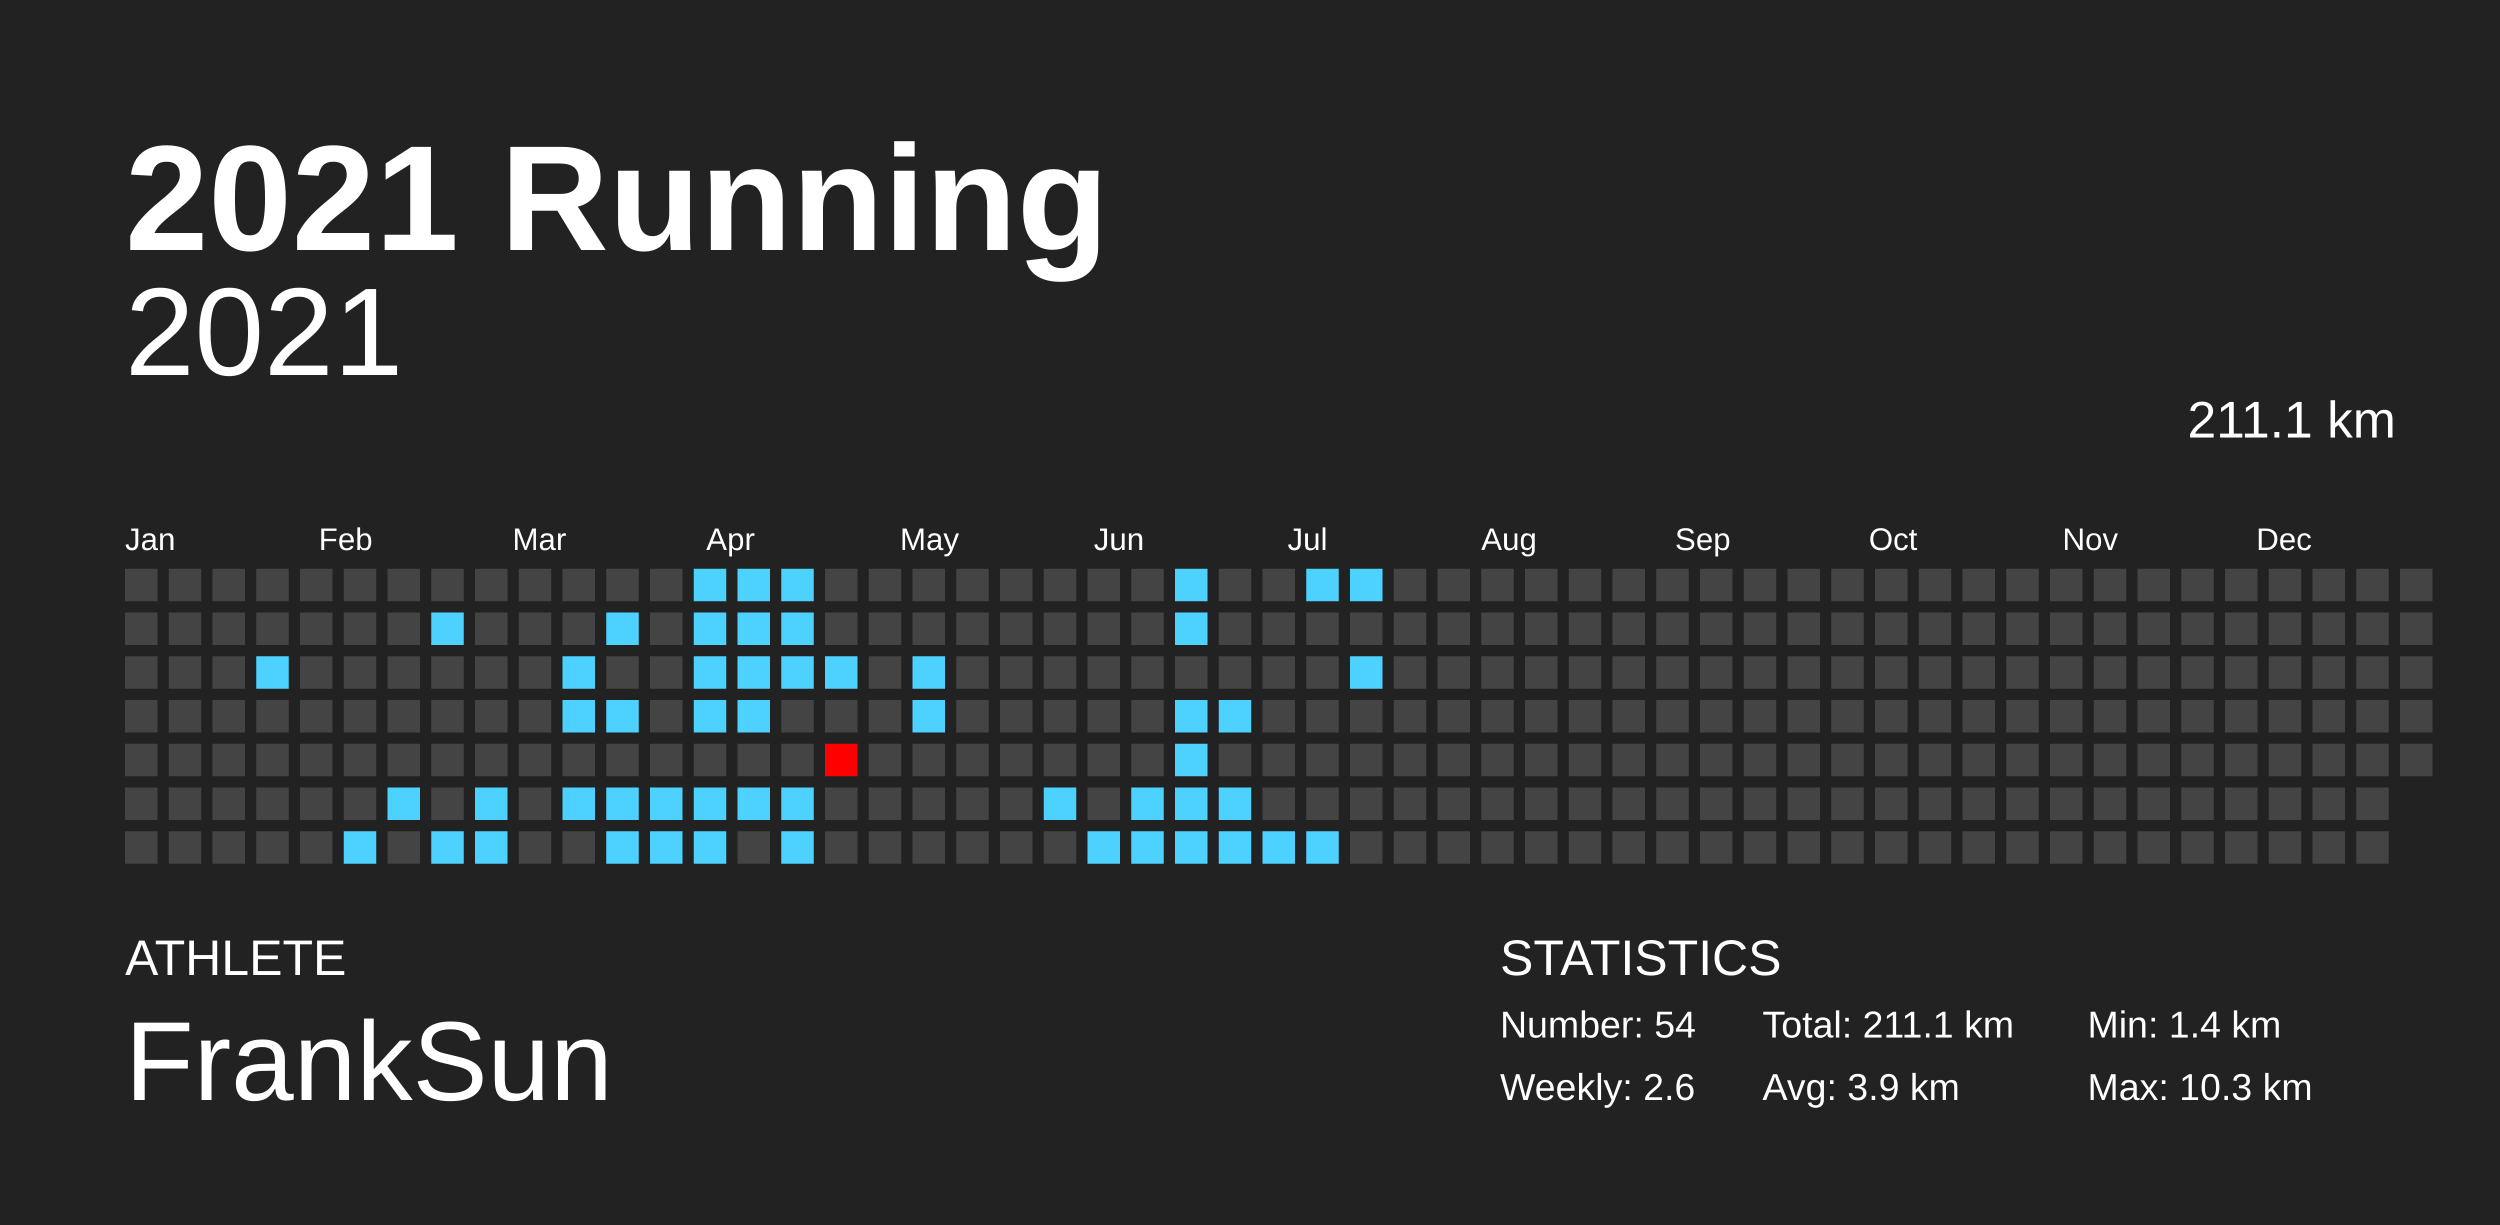
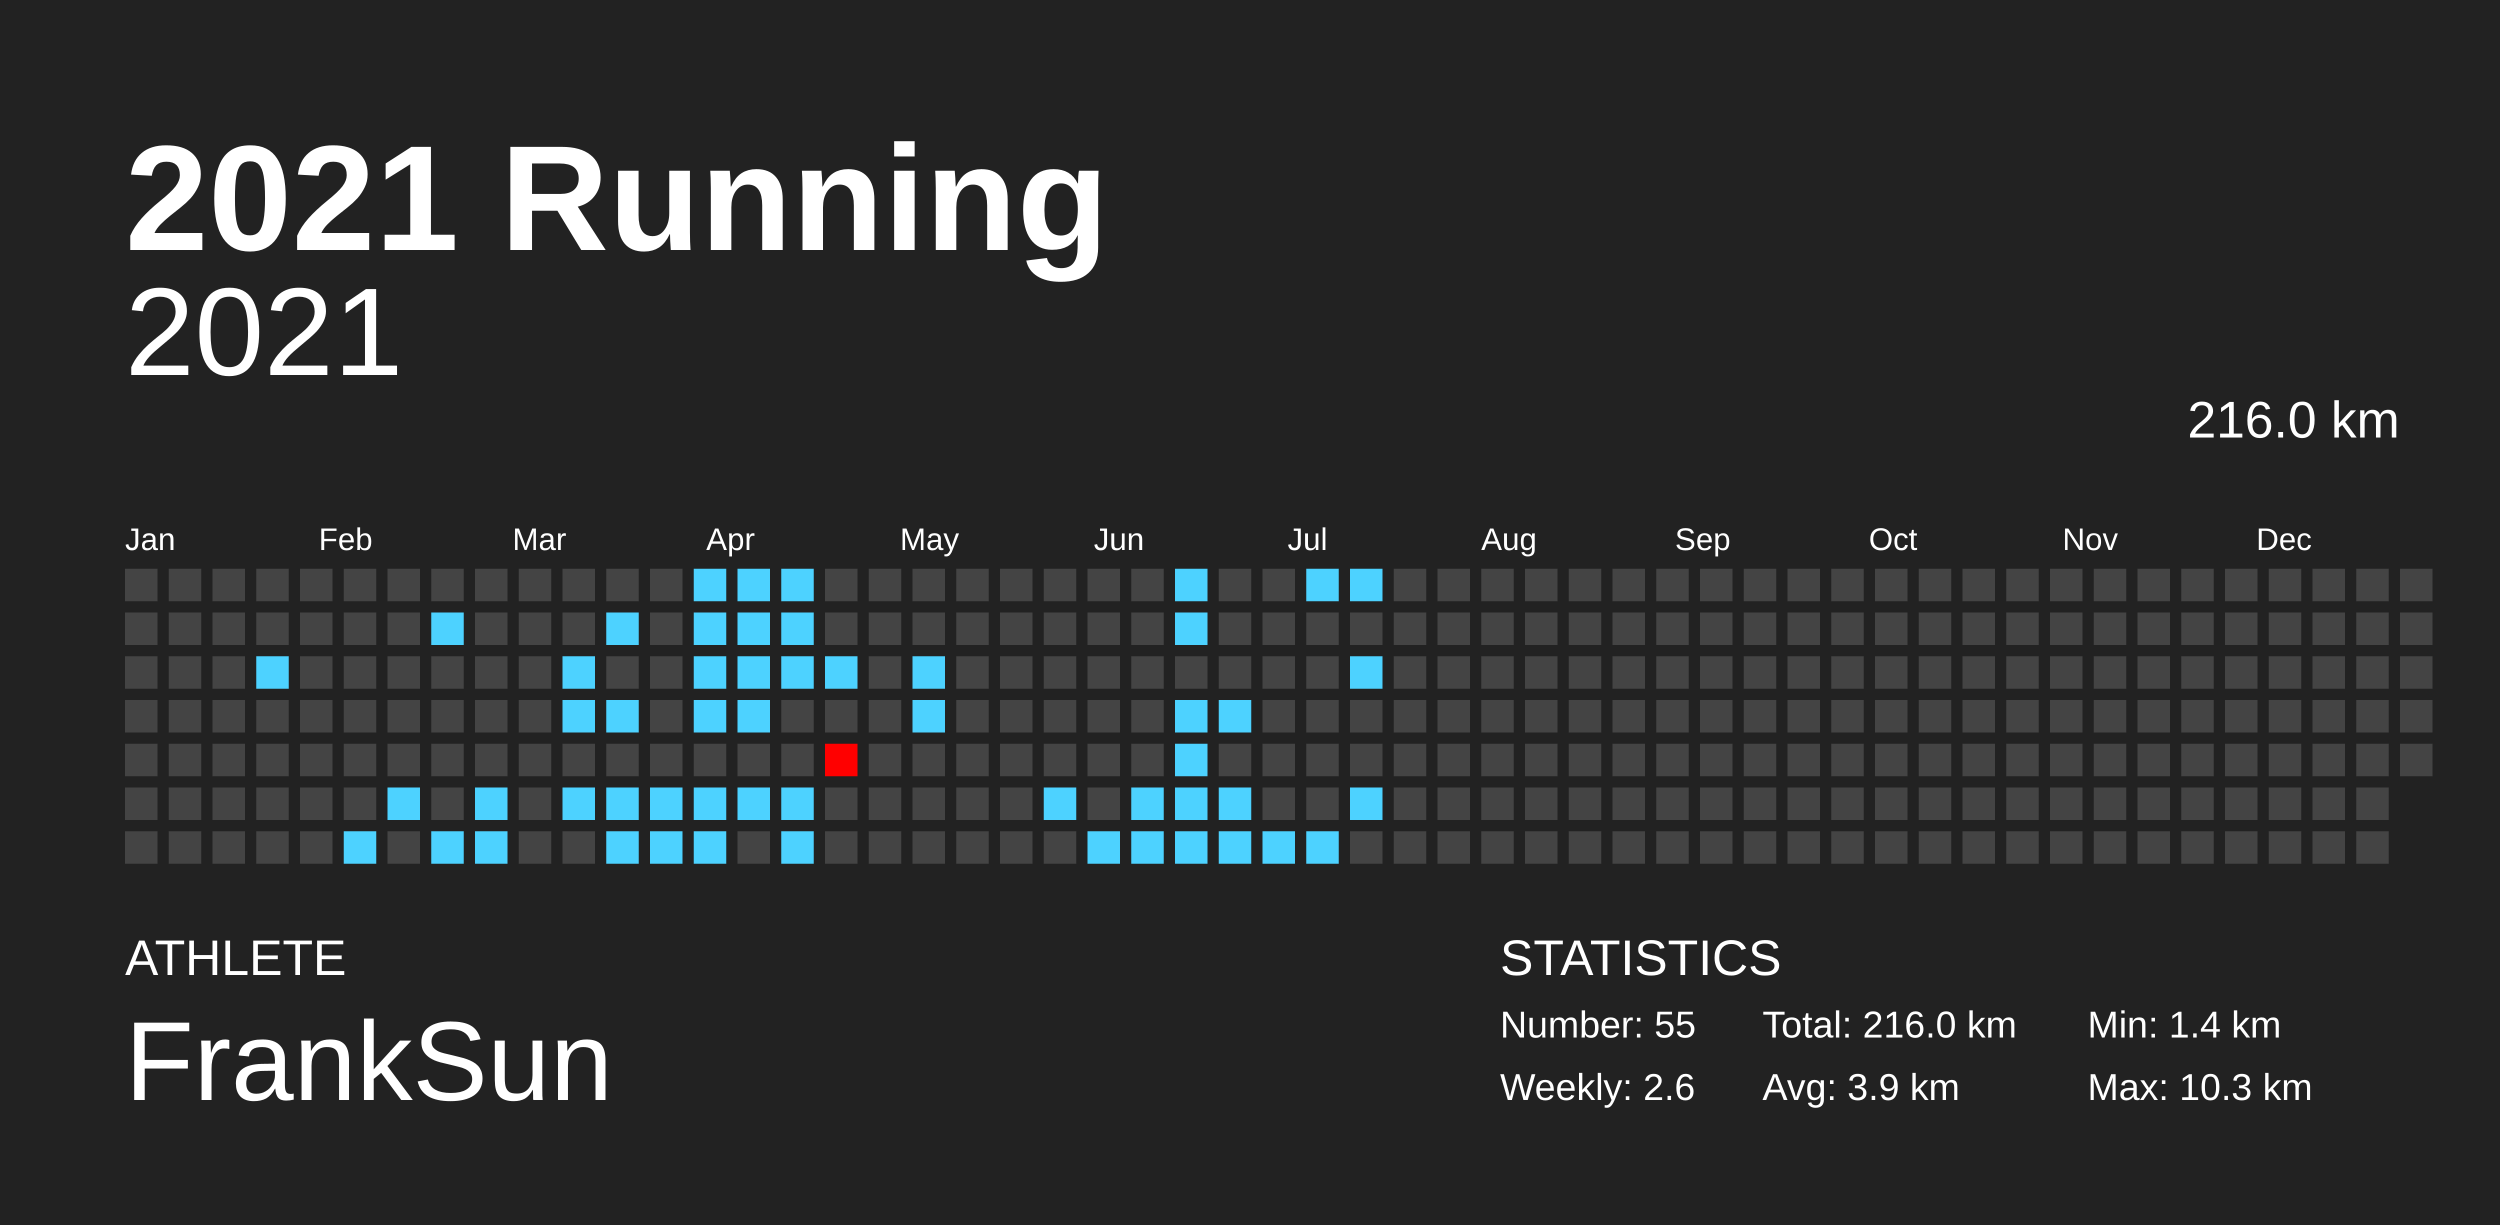
<svg xmlns="http://www.w3.org/2000/svg" baseProfile="full" height="98mm" version="1.1" viewBox="0,0,200,98" width="200mm">
  <defs />
  <rect fill="#222222" height="98" width="200" x="0" y="0" />
  <text fill="#FFFFFF" style="font-size:12px; font-family:Arial; font-weight:bold;" x="10" y="20">2021 Running</text>
  <text fill="#FFFFFF" style="font-size:4px; font-family:Arial" x="10" y="78">ATHLETE</text>
  <text fill="#FFFFFF" style="font-size:9px; font-family:Arial" x="10" y="88">FrankSun</text>
  <text fill="#FFFFFF" style="font-size:4px; font-family:Arial" x="120" y="78">STATISTICS</text>
-   <text fill="#FFFFFF" style="font-size:3px; font-family:Arial" x="120" y="83">Number: 54</text>
+   <text fill="#FFFFFF" style="font-size:3px; font-family:Arial" x="120" y="83">Number: 55</text>
  <text fill="#FFFFFF" style="font-size:3px; font-family:Arial" x="120" y="88">Weekly: 2.6</text>
-   <text fill="#FFFFFF" style="font-size:3px; font-family:Arial" x="141" y="83">Total: 211.1 km</text>
+   <text fill="#FFFFFF" style="font-size:3px; font-family:Arial" x="141" y="83">Total: 216.0 km</text>
  <text fill="#FFFFFF" style="font-size:3px; font-family:Arial" x="141" y="88">Avg: 3.9 km</text>
  <text fill="#FFFFFF" style="font-size:3px; font-family:Arial" x="167" y="83">Min: 1.4 km</text>
  <text fill="#FFFFFF" style="font-size:3px; font-family:Arial" x="167" y="88">Max: 10.3 km</text>
  <text alignment-baseline="hanging" fill="#FFFFFF" style="font-size:10.0px; font-family:Arial;" x="10" y="30">2021</text>
-   <text alignment-baseline="hanging" fill="#FFFFFF" style="font-size:4.125px; font-family:Arial;" x="175" y="35">211.1 km</text>
+   <text alignment-baseline="hanging" fill="#FFFFFF" style="font-size:4.125px; font-family:Arial;" x="175" y="35">216.0 km</text>
  <text fill="#FFFFFF" style="font-size:2.5px; font-family:Arial" x="10.0" y="44">Jan</text>
  <text fill="#FFFFFF" style="font-size:2.5px; font-family:Arial" x="25.5" y="44">Feb</text>
  <text fill="#FFFFFF" style="font-size:2.5px; font-family:Arial" x="41.0" y="44">Mar</text>
  <text fill="#FFFFFF" style="font-size:2.5px; font-family:Arial" x="56.5" y="44">Apr</text>
  <text fill="#FFFFFF" style="font-size:2.5px; font-family:Arial" x="72.0" y="44">May</text>
  <text fill="#FFFFFF" style="font-size:2.5px; font-family:Arial" x="87.5" y="44">Jun</text>
  <text fill="#FFFFFF" style="font-size:2.5px; font-family:Arial" x="103.0" y="44">Jul</text>
  <text fill="#FFFFFF" style="font-size:2.5px; font-family:Arial" x="118.5" y="44">Aug</text>
  <text fill="#FFFFFF" style="font-size:2.5px; font-family:Arial" x="134.0" y="44">Sep</text>
  <text fill="#FFFFFF" style="font-size:2.5px; font-family:Arial" x="149.5" y="44">Oct</text>
  <text fill="#FFFFFF" style="font-size:2.5px; font-family:Arial" x="165.0" y="44">Nov</text>
  <text fill="#FFFFFF" style="font-size:2.5px; font-family:Arial" x="180.5" y="44">Dec</text>
  <rect fill="#444444" height="2.6" width="2.6" x="10.0" y="45.5" />
  <rect fill="#444444" height="2.6" width="2.6" x="10.0" y="49.0" />
  <rect fill="#444444" height="2.6" width="2.6" x="10.0" y="52.5" />
  <rect fill="#444444" height="2.6" width="2.6" x="10.0" y="56.0" />
  <rect fill="#444444" height="2.6" width="2.6" x="10.0" y="59.5" />
  <rect fill="#444444" height="2.6" width="2.6" x="10.0" y="63.0" />
  <rect fill="#444444" height="2.6" width="2.6" x="10.0" y="66.5" />
  <rect fill="#444444" height="2.6" width="2.6" x="13.5" y="45.5" />
  <rect fill="#444444" height="2.6" width="2.6" x="13.5" y="49.0" />
  <rect fill="#444444" height="2.6" width="2.6" x="13.5" y="52.5" />
  <rect fill="#444444" height="2.6" width="2.6" x="13.5" y="56.0" />
  <rect fill="#444444" height="2.6" width="2.6" x="13.5" y="59.5" />
  <rect fill="#444444" height="2.6" width="2.6" x="13.5" y="63.0" />
  <rect fill="#444444" height="2.6" width="2.6" x="13.5" y="66.5" />
  <rect fill="#444444" height="2.6" width="2.6" x="17.0" y="45.5" />
  <rect fill="#444444" height="2.6" width="2.6" x="17.0" y="49.0" />
  <rect fill="#444444" height="2.6" width="2.6" x="17.0" y="52.5" />
  <rect fill="#444444" height="2.6" width="2.6" x="17.0" y="56.0" />
  <rect fill="#444444" height="2.6" width="2.6" x="17.0" y="59.5" />
  <rect fill="#444444" height="2.6" width="2.6" x="17.0" y="63.0" />
  <rect fill="#444444" height="2.6" width="2.6" x="17.0" y="66.5" />
  <rect fill="#444444" height="2.6" width="2.6" x="20.5" y="45.5" />
  <rect fill="#444444" height="2.6" width="2.6" x="20.5" y="49.0" />
  <rect fill="#4dd2ff" height="2.6" width="2.6" x="20.5" y="52.5" />
  <rect fill="#444444" height="2.6" width="2.6" x="20.5" y="56.0" />
  <rect fill="#444444" height="2.6" width="2.6" x="20.5" y="59.5" />
  <rect fill="#444444" height="2.6" width="2.6" x="20.5" y="63.0" />
  <rect fill="#444444" height="2.6" width="2.6" x="20.5" y="66.5" />
  <rect fill="#444444" height="2.6" width="2.6" x="24.0" y="45.5" />
  <rect fill="#444444" height="2.6" width="2.6" x="24.0" y="49.0" />
  <rect fill="#444444" height="2.6" width="2.6" x="24.0" y="52.5" />
  <rect fill="#444444" height="2.6" width="2.6" x="24.0" y="56.0" />
  <rect fill="#444444" height="2.6" width="2.6" x="24.0" y="59.5" />
  <rect fill="#444444" height="2.6" width="2.6" x="24.0" y="63.0" />
  <rect fill="#444444" height="2.6" width="2.6" x="24.0" y="66.5" />
  <rect fill="#444444" height="2.6" width="2.6" x="27.5" y="45.5" />
  <rect fill="#444444" height="2.6" width="2.6" x="27.5" y="49.0" />
  <rect fill="#444444" height="2.6" width="2.6" x="27.5" y="52.5" />
  <rect fill="#444444" height="2.6" width="2.6" x="27.5" y="56.0" />
  <rect fill="#444444" height="2.6" width="2.6" x="27.5" y="59.5" />
  <rect fill="#444444" height="2.6" width="2.6" x="27.5" y="63.0" />
  <rect fill="#4dd2ff" height="2.6" width="2.6" x="27.5" y="66.5" />
  <rect fill="#444444" height="2.6" width="2.6" x="31.0" y="45.5" />
  <rect fill="#444444" height="2.6" width="2.6" x="31.0" y="49.0" />
  <rect fill="#444444" height="2.6" width="2.6" x="31.0" y="52.5" />
  <rect fill="#444444" height="2.6" width="2.6" x="31.0" y="56.0" />
  <rect fill="#444444" height="2.6" width="2.6" x="31.0" y="59.5" />
  <rect fill="#4dd2ff" height="2.6" width="2.6" x="31.0" y="63.0" />
  <rect fill="#444444" height="2.6" width="2.6" x="31.0" y="66.5" />
  <rect fill="#444444" height="2.6" width="2.6" x="34.5" y="45.5" />
  <rect fill="#4dd2ff" height="2.6" width="2.6" x="34.5" y="49.0" />
  <rect fill="#444444" height="2.6" width="2.6" x="34.5" y="52.5" />
  <rect fill="#444444" height="2.6" width="2.6" x="34.5" y="56.0" />
  <rect fill="#444444" height="2.6" width="2.6" x="34.5" y="59.5" />
  <rect fill="#444444" height="2.6" width="2.6" x="34.5" y="63.0" />
  <rect fill="#4dd2ff" height="2.6" width="2.6" x="34.5" y="66.5" />
  <rect fill="#444444" height="2.6" width="2.6" x="38.0" y="45.5" />
  <rect fill="#444444" height="2.6" width="2.6" x="38.0" y="49.0" />
  <rect fill="#444444" height="2.6" width="2.6" x="38.0" y="52.5" />
  <rect fill="#444444" height="2.6" width="2.6" x="38.0" y="56.0" />
  <rect fill="#444444" height="2.6" width="2.6" x="38.0" y="59.5" />
  <rect fill="#4dd2ff" height="2.6" width="2.6" x="38.0" y="63.0" />
  <rect fill="#4dd2ff" height="2.6" width="2.6" x="38.0" y="66.5" />
  <rect fill="#444444" height="2.6" width="2.6" x="41.5" y="45.5" />
  <rect fill="#444444" height="2.6" width="2.6" x="41.5" y="49.0" />
  <rect fill="#444444" height="2.6" width="2.6" x="41.5" y="52.5" />
  <rect fill="#444444" height="2.6" width="2.6" x="41.5" y="56.0" />
  <rect fill="#444444" height="2.6" width="2.6" x="41.5" y="59.5" />
  <rect fill="#444444" height="2.6" width="2.6" x="41.5" y="63.0" />
  <rect fill="#444444" height="2.6" width="2.6" x="41.5" y="66.5" />
  <rect fill="#444444" height="2.6" width="2.6" x="45.0" y="45.5" />
  <rect fill="#444444" height="2.6" width="2.6" x="45.0" y="49.0" />
  <rect fill="#4dd2ff" height="2.6" width="2.6" x="45.0" y="52.5" />
  <rect fill="#4dd2ff" height="2.6" width="2.6" x="45.0" y="56.0" />
  <rect fill="#444444" height="2.6" width="2.6" x="45.0" y="59.5" />
  <rect fill="#4dd2ff" height="2.6" width="2.6" x="45.0" y="63.0" />
  <rect fill="#444444" height="2.6" width="2.6" x="45.0" y="66.5" />
  <rect fill="#444444" height="2.6" width="2.6" x="48.5" y="45.5" />
  <rect fill="#4dd2ff" height="2.6" width="2.6" x="48.5" y="49.0" />
  <rect fill="#444444" height="2.6" width="2.6" x="48.5" y="52.5" />
  <rect fill="#4dd2ff" height="2.6" width="2.6" x="48.5" y="56.0" />
  <rect fill="#444444" height="2.6" width="2.6" x="48.5" y="59.5" />
  <rect fill="#4dd2ff" height="2.6" width="2.6" x="48.5" y="63.0" />
  <rect fill="#4dd2ff" height="2.6" width="2.6" x="48.5" y="66.5" />
  <rect fill="#444444" height="2.6" width="2.6" x="52.0" y="45.5" />
  <rect fill="#444444" height="2.6" width="2.6" x="52.0" y="49.0" />
  <rect fill="#444444" height="2.6" width="2.6" x="52.0" y="52.5" />
  <rect fill="#444444" height="2.6" width="2.6" x="52.0" y="56.0" />
  <rect fill="#444444" height="2.6" width="2.6" x="52.0" y="59.5" />
  <rect fill="#4dd2ff" height="2.6" width="2.6" x="52.0" y="63.0" />
  <rect fill="#4dd2ff" height="2.6" width="2.6" x="52.0" y="66.5" />
  <rect fill="#4dd2ff" height="2.6" width="2.6" x="55.5" y="45.5" />
  <rect fill="#4dd2ff" height="2.6" width="2.6" x="55.5" y="49.0" />
  <rect fill="#4dd2ff" height="2.6" width="2.6" x="55.5" y="52.5" />
  <rect fill="#4dd2ff" height="2.6" width="2.6" x="55.5" y="56.0" />
  <rect fill="#444444" height="2.6" width="2.6" x="55.5" y="59.5" />
  <rect fill="#4dd2ff" height="2.6" width="2.6" x="55.5" y="63.0" />
  <rect fill="#4dd2ff" height="2.6" width="2.6" x="55.5" y="66.5" />
  <rect fill="#4dd2ff" height="2.6" width="2.6" x="59.0" y="45.5" />
  <rect fill="#4dd2ff" height="2.6" width="2.6" x="59.0" y="49.0" />
  <rect fill="#4dd2ff" height="2.6" width="2.6" x="59.0" y="52.5" />
  <rect fill="#4dd2ff" height="2.6" width="2.6" x="59.0" y="56.0" />
  <rect fill="#444444" height="2.6" width="2.6" x="59.0" y="59.5" />
  <rect fill="#4dd2ff" height="2.6" width="2.6" x="59.0" y="63.0" />
  <rect fill="#444444" height="2.6" width="2.6" x="59.0" y="66.5" />
  <rect fill="#4dd2ff" height="2.6" width="2.6" x="62.5" y="45.5" />
  <rect fill="#4dd2ff" height="2.6" width="2.6" x="62.5" y="49.0" />
  <rect fill="#4dd2ff" height="2.6" width="2.6" x="62.5" y="52.5" />
  <rect fill="#444444" height="2.6" width="2.6" x="62.5" y="56.0" />
  <rect fill="#444444" height="2.6" width="2.6" x="62.5" y="59.5" />
  <rect fill="#4dd2ff" height="2.6" width="2.6" x="62.5" y="63.0" />
  <rect fill="#4dd2ff" height="2.6" width="2.6" x="62.5" y="66.5" />
  <rect fill="#444444" height="2.6" width="2.6" x="66.0" y="45.5" />
  <rect fill="#444444" height="2.6" width="2.6" x="66.0" y="49.0" />
  <rect fill="#4dd2ff" height="2.6" width="2.6" x="66.0" y="52.5" />
  <rect fill="#444444" height="2.6" width="2.6" x="66.0" y="56.0" />
  <rect fill="#ff0000" height="2.6" width="2.6" x="66.0" y="59.5" />
  <rect fill="#444444" height="2.6" width="2.6" x="66.0" y="63.0" />
  <rect fill="#444444" height="2.6" width="2.6" x="66.0" y="66.5" />
  <rect fill="#444444" height="2.6" width="2.6" x="69.5" y="45.5" />
  <rect fill="#444444" height="2.6" width="2.6" x="69.5" y="49.0" />
  <rect fill="#444444" height="2.6" width="2.6" x="69.5" y="52.5" />
  <rect fill="#444444" height="2.6" width="2.6" x="69.5" y="56.0" />
  <rect fill="#444444" height="2.6" width="2.6" x="69.5" y="59.5" />
  <rect fill="#444444" height="2.6" width="2.6" x="69.5" y="63.0" />
  <rect fill="#444444" height="2.6" width="2.6" x="69.5" y="66.5" />
  <rect fill="#444444" height="2.6" width="2.6" x="73.0" y="45.5" />
  <rect fill="#444444" height="2.6" width="2.6" x="73.0" y="49.0" />
  <rect fill="#4dd2ff" height="2.6" width="2.6" x="73.0" y="52.5" />
  <rect fill="#4dd2ff" height="2.6" width="2.6" x="73.0" y="56.0" />
  <rect fill="#444444" height="2.6" width="2.6" x="73.0" y="59.5" />
  <rect fill="#444444" height="2.6" width="2.6" x="73.0" y="63.0" />
  <rect fill="#444444" height="2.6" width="2.6" x="73.0" y="66.5" />
  <rect fill="#444444" height="2.6" width="2.6" x="76.5" y="45.5" />
  <rect fill="#444444" height="2.6" width="2.6" x="76.5" y="49.0" />
  <rect fill="#444444" height="2.6" width="2.6" x="76.5" y="52.5" />
  <rect fill="#444444" height="2.6" width="2.6" x="76.5" y="56.0" />
  <rect fill="#444444" height="2.6" width="2.6" x="76.5" y="59.5" />
  <rect fill="#444444" height="2.6" width="2.6" x="76.5" y="63.0" />
  <rect fill="#444444" height="2.6" width="2.6" x="76.5" y="66.5" />
  <rect fill="#444444" height="2.6" width="2.6" x="80.0" y="45.5" />
  <rect fill="#444444" height="2.6" width="2.6" x="80.0" y="49.0" />
  <rect fill="#444444" height="2.6" width="2.6" x="80.0" y="52.5" />
  <rect fill="#444444" height="2.6" width="2.6" x="80.0" y="56.0" />
  <rect fill="#444444" height="2.6" width="2.6" x="80.0" y="59.5" />
  <rect fill="#444444" height="2.6" width="2.6" x="80.0" y="63.0" />
  <rect fill="#444444" height="2.6" width="2.6" x="80.0" y="66.5" />
  <rect fill="#444444" height="2.6" width="2.6" x="83.5" y="45.5" />
  <rect fill="#444444" height="2.6" width="2.6" x="83.5" y="49.0" />
  <rect fill="#444444" height="2.6" width="2.6" x="83.5" y="52.5" />
  <rect fill="#444444" height="2.6" width="2.6" x="83.5" y="56.0" />
  <rect fill="#444444" height="2.6" width="2.6" x="83.5" y="59.5" />
  <rect fill="#4dd2ff" height="2.6" width="2.6" x="83.5" y="63.0" />
  <rect fill="#444444" height="2.6" width="2.6" x="83.5" y="66.5" />
  <rect fill="#444444" height="2.6" width="2.6" x="87.0" y="45.5" />
  <rect fill="#444444" height="2.6" width="2.6" x="87.0" y="49.0" />
  <rect fill="#444444" height="2.6" width="2.6" x="87.0" y="52.5" />
  <rect fill="#444444" height="2.6" width="2.6" x="87.0" y="56.0" />
  <rect fill="#444444" height="2.6" width="2.6" x="87.0" y="59.5" />
  <rect fill="#444444" height="2.6" width="2.6" x="87.0" y="63.0" />
  <rect fill="#4dd2ff" height="2.6" width="2.6" x="87.0" y="66.5" />
  <rect fill="#444444" height="2.6" width="2.6" x="90.5" y="45.5" />
  <rect fill="#444444" height="2.6" width="2.6" x="90.5" y="49.0" />
  <rect fill="#444444" height="2.6" width="2.6" x="90.5" y="52.5" />
  <rect fill="#444444" height="2.6" width="2.6" x="90.5" y="56.0" />
  <rect fill="#444444" height="2.6" width="2.6" x="90.5" y="59.5" />
  <rect fill="#4dd2ff" height="2.6" width="2.6" x="90.5" y="63.0" />
  <rect fill="#4dd2ff" height="2.6" width="2.6" x="90.5" y="66.5" />
  <rect fill="#4dd2ff" height="2.6" width="2.6" x="94.0" y="45.5" />
  <rect fill="#4dd2ff" height="2.6" width="2.6" x="94.0" y="49.0" />
  <rect fill="#444444" height="2.6" width="2.6" x="94.0" y="52.5" />
  <rect fill="#4dd2ff" height="2.6" width="2.6" x="94.0" y="56.0" />
  <rect fill="#4dd2ff" height="2.6" width="2.6" x="94.0" y="59.5" />
  <rect fill="#4dd2ff" height="2.6" width="2.6" x="94.0" y="63.0" />
  <rect fill="#4dd2ff" height="2.6" width="2.6" x="94.0" y="66.5" />
  <rect fill="#444444" height="2.6" width="2.6" x="97.5" y="45.5" />
  <rect fill="#444444" height="2.6" width="2.6" x="97.5" y="49.0" />
  <rect fill="#444444" height="2.6" width="2.6" x="97.5" y="52.5" />
  <rect fill="#4dd2ff" height="2.6" width="2.6" x="97.5" y="56.0" />
  <rect fill="#444444" height="2.6" width="2.6" x="97.5" y="59.5" />
  <rect fill="#4dd2ff" height="2.6" width="2.6" x="97.5" y="63.0" />
  <rect fill="#4dd2ff" height="2.6" width="2.6" x="97.5" y="66.5" />
  <rect fill="#444444" height="2.6" width="2.6" x="101.0" y="45.5" />
  <rect fill="#444444" height="2.6" width="2.6" x="101.0" y="49.0" />
  <rect fill="#444444" height="2.6" width="2.6" x="101.0" y="52.5" />
  <rect fill="#444444" height="2.6" width="2.6" x="101.0" y="56.0" />
  <rect fill="#444444" height="2.6" width="2.6" x="101.0" y="59.5" />
  <rect fill="#444444" height="2.6" width="2.6" x="101.0" y="63.0" />
  <rect fill="#4dd2ff" height="2.6" width="2.6" x="101.0" y="66.5" />
  <rect fill="#4dd2ff" height="2.6" width="2.6" x="104.5" y="45.5" />
  <rect fill="#444444" height="2.6" width="2.6" x="104.5" y="49.0" />
  <rect fill="#444444" height="2.6" width="2.6" x="104.5" y="52.5" />
  <rect fill="#444444" height="2.6" width="2.6" x="104.5" y="56.0" />
  <rect fill="#444444" height="2.6" width="2.6" x="104.5" y="59.5" />
  <rect fill="#444444" height="2.6" width="2.6" x="104.5" y="63.0" />
  <rect fill="#4dd2ff" height="2.6" width="2.6" x="104.5" y="66.5" />
  <rect fill="#4dd2ff" height="2.6" width="2.6" x="108.0" y="45.5" />
  <rect fill="#444444" height="2.6" width="2.6" x="108.0" y="49.0" />
  <rect fill="#4dd2ff" height="2.6" width="2.6" x="108.0" y="52.5" />
  <rect fill="#444444" height="2.6" width="2.6" x="108.0" y="56.0" />
  <rect fill="#444444" height="2.6" width="2.6" x="108.0" y="59.5" />
-   <rect fill="#444444" height="2.6" width="2.6" x="108.0" y="63.0" />
+   <rect fill="#4dd2ff" height="2.6" width="2.6" x="108.0" y="63.0" />
  <rect fill="#444444" height="2.6" width="2.6" x="108.0" y="66.5" />
  <rect fill="#444444" height="2.6" width="2.6" x="111.5" y="45.5" />
  <rect fill="#444444" height="2.6" width="2.6" x="111.5" y="49.0" />
  <rect fill="#444444" height="2.6" width="2.6" x="111.5" y="52.5" />
  <rect fill="#444444" height="2.6" width="2.6" x="111.5" y="56.0" />
  <rect fill="#444444" height="2.6" width="2.6" x="111.5" y="59.5" />
  <rect fill="#444444" height="2.6" width="2.6" x="111.5" y="63.0" />
  <rect fill="#444444" height="2.6" width="2.6" x="111.5" y="66.5" />
  <rect fill="#444444" height="2.6" width="2.6" x="115.0" y="45.5" />
  <rect fill="#444444" height="2.6" width="2.6" x="115.0" y="49.0" />
  <rect fill="#444444" height="2.6" width="2.6" x="115.0" y="52.5" />
  <rect fill="#444444" height="2.6" width="2.6" x="115.0" y="56.0" />
  <rect fill="#444444" height="2.6" width="2.6" x="115.0" y="59.5" />
  <rect fill="#444444" height="2.6" width="2.6" x="115.0" y="63.0" />
  <rect fill="#444444" height="2.6" width="2.6" x="115.0" y="66.5" />
  <rect fill="#444444" height="2.6" width="2.6" x="118.5" y="45.5" />
  <rect fill="#444444" height="2.6" width="2.6" x="118.5" y="49.0" />
  <rect fill="#444444" height="2.6" width="2.6" x="118.5" y="52.5" />
  <rect fill="#444444" height="2.6" width="2.6" x="118.5" y="56.0" />
  <rect fill="#444444" height="2.6" width="2.6" x="118.5" y="59.5" />
  <rect fill="#444444" height="2.6" width="2.6" x="118.5" y="63.0" />
  <rect fill="#444444" height="2.6" width="2.6" x="118.5" y="66.5" />
  <rect fill="#444444" height="2.6" width="2.6" x="122.0" y="45.5" />
  <rect fill="#444444" height="2.6" width="2.6" x="122.0" y="49.0" />
  <rect fill="#444444" height="2.6" width="2.6" x="122.0" y="52.5" />
  <rect fill="#444444" height="2.6" width="2.6" x="122.0" y="56.0" />
  <rect fill="#444444" height="2.6" width="2.6" x="122.0" y="59.5" />
  <rect fill="#444444" height="2.6" width="2.6" x="122.0" y="63.0" />
  <rect fill="#444444" height="2.6" width="2.6" x="122.0" y="66.5" />
  <rect fill="#444444" height="2.6" width="2.6" x="125.5" y="45.5" />
  <rect fill="#444444" height="2.6" width="2.6" x="125.5" y="49.0" />
  <rect fill="#444444" height="2.6" width="2.6" x="125.5" y="52.5" />
  <rect fill="#444444" height="2.6" width="2.6" x="125.5" y="56.0" />
  <rect fill="#444444" height="2.6" width="2.6" x="125.5" y="59.5" />
  <rect fill="#444444" height="2.6" width="2.6" x="125.5" y="63.0" />
  <rect fill="#444444" height="2.6" width="2.6" x="125.5" y="66.5" />
  <rect fill="#444444" height="2.6" width="2.6" x="129.0" y="45.5" />
  <rect fill="#444444" height="2.6" width="2.6" x="129.0" y="49.0" />
  <rect fill="#444444" height="2.6" width="2.6" x="129.0" y="52.5" />
  <rect fill="#444444" height="2.6" width="2.6" x="129.0" y="56.0" />
  <rect fill="#444444" height="2.6" width="2.6" x="129.0" y="59.5" />
  <rect fill="#444444" height="2.6" width="2.6" x="129.0" y="63.0" />
  <rect fill="#444444" height="2.6" width="2.6" x="129.0" y="66.5" />
  <rect fill="#444444" height="2.6" width="2.6" x="132.5" y="45.5" />
  <rect fill="#444444" height="2.6" width="2.6" x="132.5" y="49.0" />
  <rect fill="#444444" height="2.6" width="2.6" x="132.5" y="52.5" />
  <rect fill="#444444" height="2.6" width="2.6" x="132.5" y="56.0" />
  <rect fill="#444444" height="2.6" width="2.6" x="132.5" y="59.5" />
  <rect fill="#444444" height="2.6" width="2.6" x="132.5" y="63.0" />
  <rect fill="#444444" height="2.6" width="2.6" x="132.5" y="66.5" />
  <rect fill="#444444" height="2.6" width="2.6" x="136.0" y="45.5" />
  <rect fill="#444444" height="2.6" width="2.6" x="136.0" y="49.0" />
  <rect fill="#444444" height="2.6" width="2.6" x="136.0" y="52.5" />
  <rect fill="#444444" height="2.6" width="2.6" x="136.0" y="56.0" />
  <rect fill="#444444" height="2.6" width="2.6" x="136.0" y="59.5" />
  <rect fill="#444444" height="2.6" width="2.6" x="136.0" y="63.0" />
  <rect fill="#444444" height="2.6" width="2.6" x="136.0" y="66.5" />
  <rect fill="#444444" height="2.6" width="2.6" x="139.5" y="45.5" />
  <rect fill="#444444" height="2.6" width="2.6" x="139.5" y="49.0" />
  <rect fill="#444444" height="2.6" width="2.6" x="139.5" y="52.5" />
  <rect fill="#444444" height="2.6" width="2.6" x="139.5" y="56.0" />
  <rect fill="#444444" height="2.6" width="2.6" x="139.5" y="59.5" />
  <rect fill="#444444" height="2.6" width="2.6" x="139.5" y="63.0" />
  <rect fill="#444444" height="2.6" width="2.6" x="139.5" y="66.5" />
  <rect fill="#444444" height="2.6" width="2.6" x="143.0" y="45.5" />
  <rect fill="#444444" height="2.6" width="2.6" x="143.0" y="49.0" />
  <rect fill="#444444" height="2.6" width="2.6" x="143.0" y="52.5" />
  <rect fill="#444444" height="2.6" width="2.6" x="143.0" y="56.0" />
  <rect fill="#444444" height="2.6" width="2.6" x="143.0" y="59.5" />
  <rect fill="#444444" height="2.6" width="2.6" x="143.0" y="63.0" />
  <rect fill="#444444" height="2.6" width="2.6" x="143.0" y="66.5" />
  <rect fill="#444444" height="2.6" width="2.6" x="146.5" y="45.5" />
  <rect fill="#444444" height="2.6" width="2.6" x="146.5" y="49.0" />
  <rect fill="#444444" height="2.6" width="2.6" x="146.5" y="52.5" />
  <rect fill="#444444" height="2.6" width="2.6" x="146.5" y="56.0" />
  <rect fill="#444444" height="2.6" width="2.6" x="146.5" y="59.5" />
  <rect fill="#444444" height="2.6" width="2.6" x="146.5" y="63.0" />
  <rect fill="#444444" height="2.6" width="2.6" x="146.5" y="66.5" />
  <rect fill="#444444" height="2.6" width="2.6" x="150.0" y="45.5" />
  <rect fill="#444444" height="2.6" width="2.6" x="150.0" y="49.0" />
  <rect fill="#444444" height="2.6" width="2.6" x="150.0" y="52.5" />
  <rect fill="#444444" height="2.6" width="2.6" x="150.0" y="56.0" />
  <rect fill="#444444" height="2.6" width="2.6" x="150.0" y="59.5" />
  <rect fill="#444444" height="2.6" width="2.6" x="150.0" y="63.0" />
  <rect fill="#444444" height="2.6" width="2.6" x="150.0" y="66.5" />
  <rect fill="#444444" height="2.6" width="2.6" x="153.5" y="45.5" />
  <rect fill="#444444" height="2.6" width="2.6" x="153.5" y="49.0" />
  <rect fill="#444444" height="2.6" width="2.6" x="153.5" y="52.5" />
  <rect fill="#444444" height="2.6" width="2.6" x="153.5" y="56.0" />
  <rect fill="#444444" height="2.6" width="2.6" x="153.5" y="59.5" />
  <rect fill="#444444" height="2.6" width="2.6" x="153.5" y="63.0" />
  <rect fill="#444444" height="2.6" width="2.6" x="153.5" y="66.5" />
  <rect fill="#444444" height="2.6" width="2.6" x="157.0" y="45.5" />
  <rect fill="#444444" height="2.6" width="2.6" x="157.0" y="49.0" />
  <rect fill="#444444" height="2.6" width="2.6" x="157.0" y="52.5" />
  <rect fill="#444444" height="2.6" width="2.6" x="157.0" y="56.0" />
  <rect fill="#444444" height="2.6" width="2.6" x="157.0" y="59.5" />
  <rect fill="#444444" height="2.6" width="2.6" x="157.0" y="63.0" />
  <rect fill="#444444" height="2.6" width="2.6" x="157.0" y="66.5" />
  <rect fill="#444444" height="2.6" width="2.6" x="160.5" y="45.5" />
  <rect fill="#444444" height="2.6" width="2.6" x="160.5" y="49.0" />
  <rect fill="#444444" height="2.6" width="2.6" x="160.5" y="52.5" />
  <rect fill="#444444" height="2.6" width="2.6" x="160.5" y="56.0" />
  <rect fill="#444444" height="2.6" width="2.6" x="160.5" y="59.5" />
  <rect fill="#444444" height="2.6" width="2.6" x="160.5" y="63.0" />
  <rect fill="#444444" height="2.6" width="2.6" x="160.5" y="66.5" />
  <rect fill="#444444" height="2.6" width="2.6" x="164.0" y="45.5" />
  <rect fill="#444444" height="2.6" width="2.6" x="164.0" y="49.0" />
  <rect fill="#444444" height="2.6" width="2.6" x="164.0" y="52.5" />
  <rect fill="#444444" height="2.6" width="2.6" x="164.0" y="56.0" />
  <rect fill="#444444" height="2.6" width="2.6" x="164.0" y="59.5" />
  <rect fill="#444444" height="2.6" width="2.6" x="164.0" y="63.0" />
  <rect fill="#444444" height="2.6" width="2.6" x="164.0" y="66.5" />
  <rect fill="#444444" height="2.6" width="2.6" x="167.5" y="45.5" />
  <rect fill="#444444" height="2.6" width="2.6" x="167.5" y="49.0" />
  <rect fill="#444444" height="2.6" width="2.6" x="167.5" y="52.5" />
  <rect fill="#444444" height="2.6" width="2.6" x="167.5" y="56.0" />
  <rect fill="#444444" height="2.6" width="2.6" x="167.5" y="59.5" />
  <rect fill="#444444" height="2.6" width="2.6" x="167.5" y="63.0" />
  <rect fill="#444444" height="2.6" width="2.6" x="167.5" y="66.5" />
  <rect fill="#444444" height="2.6" width="2.6" x="171.0" y="45.5" />
  <rect fill="#444444" height="2.6" width="2.6" x="171.0" y="49.0" />
  <rect fill="#444444" height="2.6" width="2.6" x="171.0" y="52.5" />
  <rect fill="#444444" height="2.6" width="2.6" x="171.0" y="56.0" />
  <rect fill="#444444" height="2.6" width="2.6" x="171.0" y="59.5" />
  <rect fill="#444444" height="2.6" width="2.6" x="171.0" y="63.0" />
  <rect fill="#444444" height="2.6" width="2.6" x="171.0" y="66.5" />
  <rect fill="#444444" height="2.6" width="2.6" x="174.5" y="45.5" />
  <rect fill="#444444" height="2.6" width="2.6" x="174.5" y="49.0" />
  <rect fill="#444444" height="2.6" width="2.6" x="174.5" y="52.5" />
  <rect fill="#444444" height="2.6" width="2.6" x="174.5" y="56.0" />
  <rect fill="#444444" height="2.6" width="2.6" x="174.5" y="59.5" />
  <rect fill="#444444" height="2.6" width="2.6" x="174.5" y="63.0" />
  <rect fill="#444444" height="2.6" width="2.6" x="174.5" y="66.5" />
  <rect fill="#444444" height="2.6" width="2.6" x="178.0" y="45.5" />
  <rect fill="#444444" height="2.6" width="2.6" x="178.0" y="49.0" />
  <rect fill="#444444" height="2.6" width="2.6" x="178.0" y="52.5" />
  <rect fill="#444444" height="2.6" width="2.6" x="178.0" y="56.0" />
  <rect fill="#444444" height="2.6" width="2.6" x="178.0" y="59.5" />
  <rect fill="#444444" height="2.6" width="2.6" x="178.0" y="63.0" />
  <rect fill="#444444" height="2.6" width="2.6" x="178.0" y="66.5" />
  <rect fill="#444444" height="2.6" width="2.6" x="181.5" y="45.5" />
  <rect fill="#444444" height="2.6" width="2.6" x="181.5" y="49.0" />
  <rect fill="#444444" height="2.6" width="2.6" x="181.5" y="52.5" />
  <rect fill="#444444" height="2.6" width="2.6" x="181.5" y="56.0" />
  <rect fill="#444444" height="2.6" width="2.6" x="181.5" y="59.5" />
  <rect fill="#444444" height="2.6" width="2.6" x="181.5" y="63.0" />
  <rect fill="#444444" height="2.6" width="2.6" x="181.5" y="66.5" />
  <rect fill="#444444" height="2.6" width="2.6" x="185.0" y="45.5" />
  <rect fill="#444444" height="2.6" width="2.6" x="185.0" y="49.0" />
  <rect fill="#444444" height="2.6" width="2.6" x="185.0" y="52.5" />
  <rect fill="#444444" height="2.6" width="2.6" x="185.0" y="56.0" />
  <rect fill="#444444" height="2.6" width="2.6" x="185.0" y="59.5" />
  <rect fill="#444444" height="2.6" width="2.6" x="185.0" y="63.0" />
  <rect fill="#444444" height="2.6" width="2.6" x="185.0" y="66.5" />
  <rect fill="#444444" height="2.6" width="2.6" x="188.5" y="45.5" />
  <rect fill="#444444" height="2.6" width="2.6" x="188.5" y="49.0" />
  <rect fill="#444444" height="2.6" width="2.6" x="188.5" y="52.5" />
  <rect fill="#444444" height="2.6" width="2.6" x="188.5" y="56.0" />
  <rect fill="#444444" height="2.6" width="2.6" x="188.5" y="59.5" />
  <rect fill="#444444" height="2.6" width="2.6" x="188.5" y="63.0" />
  <rect fill="#444444" height="2.6" width="2.6" x="188.5" y="66.5" />
  <rect fill="#444444" height="2.6" width="2.6" x="192.0" y="45.5" />
  <rect fill="#444444" height="2.6" width="2.6" x="192.0" y="49.0" />
  <rect fill="#444444" height="2.6" width="2.6" x="192.0" y="52.5" />
  <rect fill="#444444" height="2.6" width="2.6" x="192.0" y="56.0" />
  <rect fill="#444444" height="2.6" width="2.6" x="192.0" y="59.5" />
</svg>
